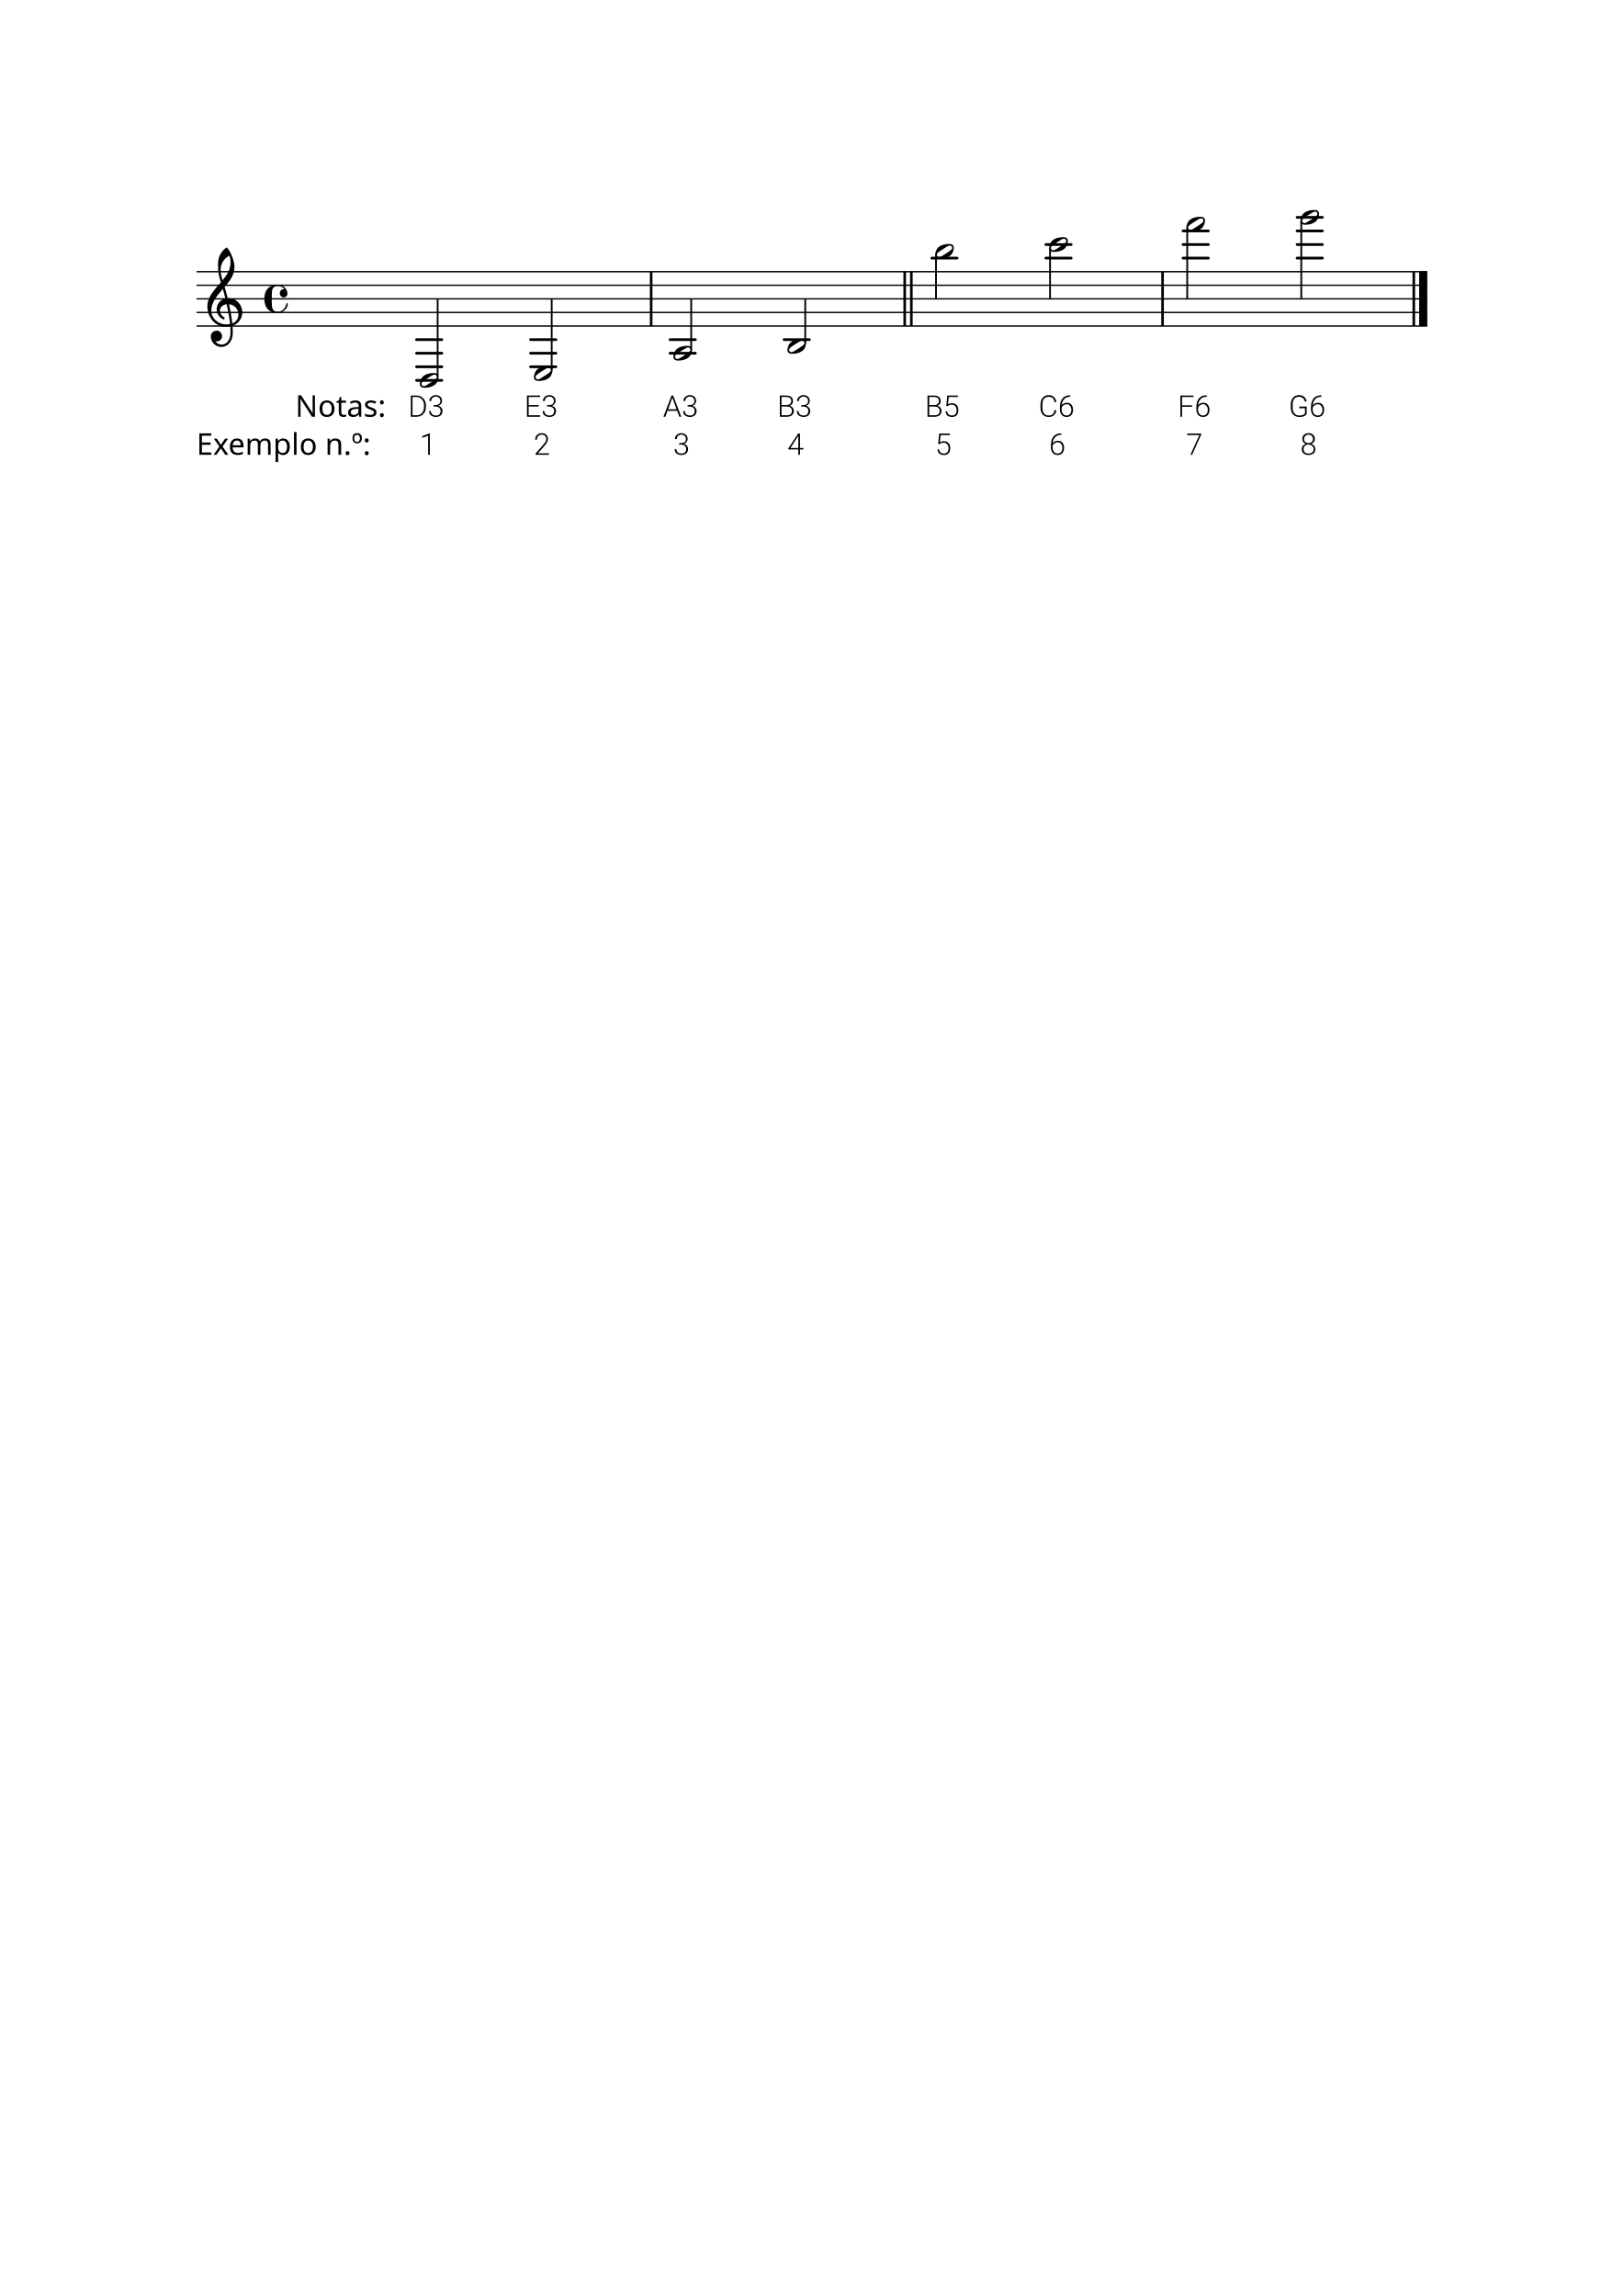
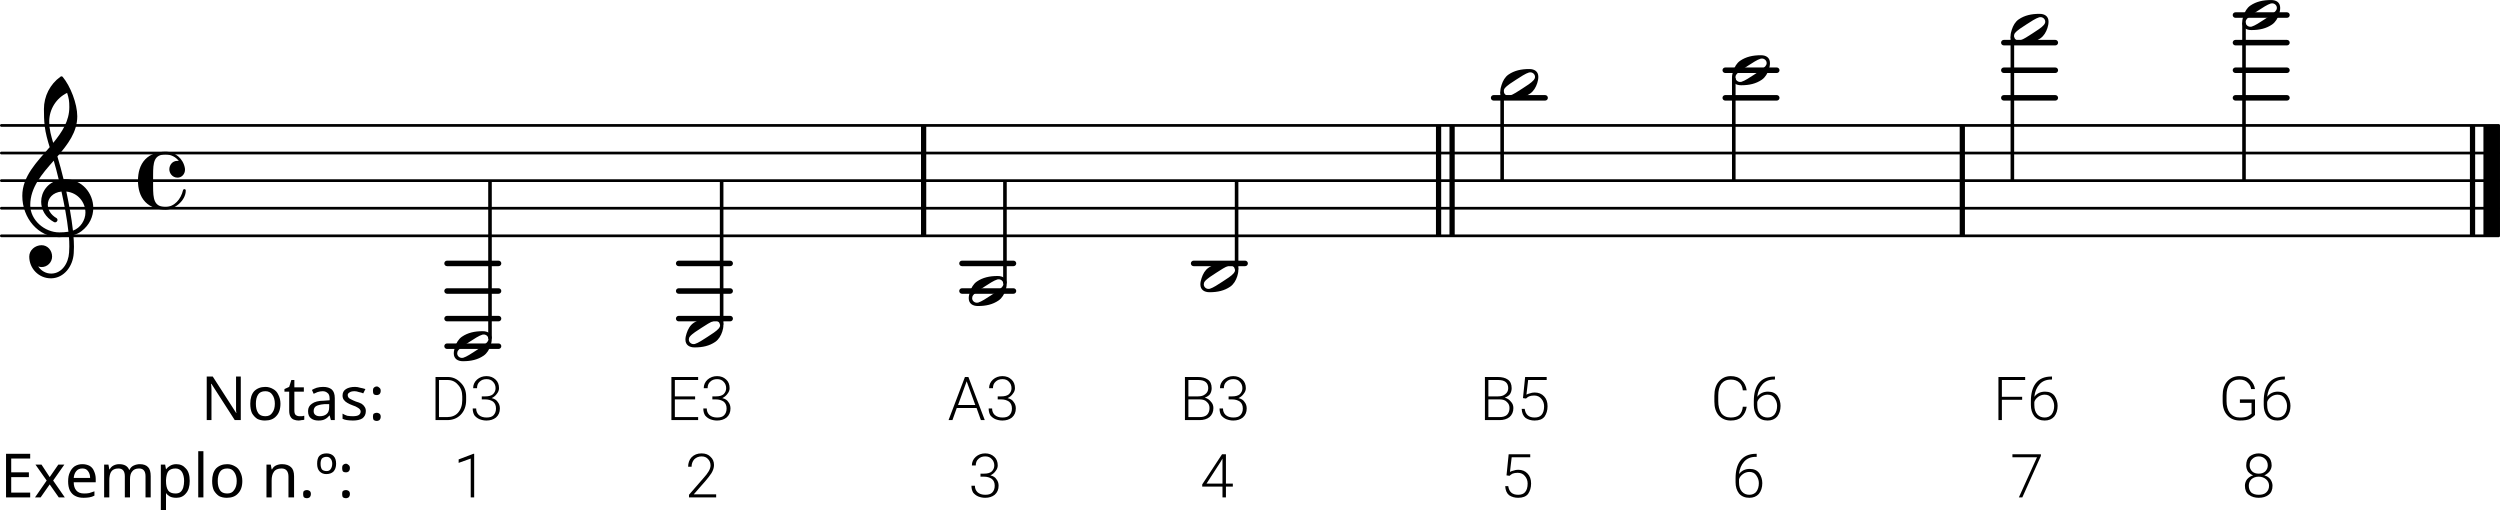
- <svg xmlns="http://www.w3.org/2000/svg" xmlns:xlink="http://www.w3.org/1999/xlink" version="1.2" width="210.00mm" height="297.00mm" viewBox="0 -0 119.502 169.009">
+ <svg xmlns="http://www.w3.org/2000/svg" version="1.2" width="159.20mm" height="32.45mm" viewBox="14.454 15.454 90.594 18.465">
  <style type="text/css">

tspan { white-space: pre; }

</style>
  <g transform="translate(14.454, 23.999)">
    <line stroke-linejoin="round" stroke-linecap="round" stroke-width="0.1" stroke="currentColor" x1="0.05" y1="0" x2="90.544" y2="0" />
  </g>
  <g transform="translate(14.454, 22.999)">
    <line stroke-linejoin="round" stroke-linecap="round" stroke-width="0.1" stroke="currentColor" x1="0.05" y1="0" x2="90.544" y2="0" />
  </g>
  <g transform="translate(14.454, 21.999)">
    <line stroke-linejoin="round" stroke-linecap="round" stroke-width="0.1" stroke="currentColor" x1="0.05" y1="0" x2="90.544" y2="0" />
  </g>
  <g transform="translate(14.454, 20.999)">
    <line stroke-linejoin="round" stroke-linecap="round" stroke-width="0.1" stroke="currentColor" x1="0.05" y1="0" x2="90.544" y2="0" />
  </g>
  <g transform="translate(14.454, 19.999)">
    <line stroke-linejoin="round" stroke-linecap="round" stroke-width="0.1" stroke="currentColor" x1="0.05" y1="0" x2="90.544" y2="0" />
  </g>
  <g transform="translate(14.454, 15.999)">
    <rect x="80.908" y="-0.1" width="2.066" height="0.2" ry="0.1" fill="currentColor" />
  </g>
  <g transform="translate(14.454, 16.999)">
    <rect x="80.908" y="-0.1" width="2.066" height="0.2" ry="0.1" fill="currentColor" />
  </g>
  <g transform="translate(14.454, 17.999)">
    <rect x="80.908" y="-0.1" width="2.066" height="0.2" ry="0.1" fill="currentColor" />
  </g>
  <g transform="translate(14.454, 18.999)">
    <rect x="80.908" y="-0.1" width="2.066" height="0.2" ry="0.1" fill="currentColor" />
  </g>
  <g transform="translate(14.454, 16.999)">
    <rect x="72.514" y="-0.1" width="2.066" height="0.2" ry="0.1" fill="currentColor" />
  </g>
  <g transform="translate(14.454, 17.999)">
    <rect x="72.514" y="-0.1" width="2.066" height="0.2" ry="0.1" fill="currentColor" />
  </g>
  <g transform="translate(14.454, 18.999)">
    <rect x="72.514" y="-0.1" width="2.066" height="0.2" ry="0.1" fill="currentColor" />
  </g>
  <g transform="translate(14.454, 17.999)">
    <rect x="62.419" y="-0.1" width="2.066" height="0.2" ry="0.1" fill="currentColor" />
  </g>
  <g transform="translate(14.454, 18.999)">
    <rect x="62.419" y="-0.1" width="2.066" height="0.2" ry="0.1" fill="currentColor" />
  </g>
  <g transform="translate(14.454, 18.999)">
    <rect x="54.025" y="-0.1" width="2.066" height="0.2" ry="0.1" fill="currentColor" />
  </g>
  <g transform="translate(14.454, 24.999)">
    <rect x="43.154" y="-0.1" width="2.066" height="0.2" ry="0.1" fill="currentColor" />
  </g>
  <g transform="translate(14.454, 24.999)">
    <rect x="34.76" y="-0.1" width="2.066" height="0.2" ry="0.1" fill="currentColor" />
  </g>
  <g transform="translate(14.454, 25.999)">
    <rect x="34.76" y="-0.1" width="2.066" height="0.2" ry="0.1" fill="currentColor" />
  </g>
  <g transform="translate(14.454, 24.999)">
    <rect x="24.494" y="-0.1" width="2.066" height="0.2" ry="0.1" fill="currentColor" />
  </g>
  <g transform="translate(14.454, 25.999)">
    <rect x="24.494" y="-0.1" width="2.066" height="0.2" ry="0.1" fill="currentColor" />
  </g>
  <g transform="translate(14.454, 26.999)">
    <rect x="24.494" y="-0.1" width="2.066" height="0.2" ry="0.1" fill="currentColor" />
  </g>
  <g transform="translate(14.454, 24.999)">
    <rect x="16.1" y="-0.1" width="2.066" height="0.2" ry="0.1" fill="currentColor" />
  </g>
  <g transform="translate(14.454, 25.999)">
    <rect x="16.1" y="-0.1" width="2.066" height="0.2" ry="0.1" fill="currentColor" />
  </g>
  <g transform="translate(14.454, 26.999)">
    <rect x="16.1" y="-0.1" width="2.066" height="0.2" ry="0.1" fill="currentColor" />
  </g>
  <g transform="translate(14.454, 27.999)">
    <rect x="16.1" y="-0.1" width="2.066" height="0.2" ry="0.1" fill="currentColor" />
  </g>
  <g transform="translate(47.829, 21.999)">
    <rect x="0" y="-2" width="0.19" height="4" ry="0" fill="currentColor" />
  </g>
  <g transform="translate(66.9795, 21.999)">
    <rect x="0" y="-2" width="0.19" height="4" ry="0" fill="currentColor" />
  </g>
  <g transform="translate(66.4895, 21.999)">
    <rect x="0" y="-2" width="0.19" height="4" ry="0" fill="currentColor" />
  </g>
  <g transform="translate(85.4685, 21.999)">
    <rect x="0" y="-2" width="0.19" height="4" ry="0" fill="currentColor" />
  </g>
  <g transform="translate(104.4476, 21.999)">
    <rect x="0" y="-2" width="0.6" height="4" ry="0" fill="currentColor" />
  </g>
  <g transform="translate(103.9576, 21.999)">
    <rect x="0" y="-2" width="0.19" height="4" ry="0" fill="currentColor" />
  </g>
-   <a style="color:inherit;" xlink:href="textedit://C:/Users/mfe39/Desktop/artifact/teoria-musical-resources-main/teoria-musical-resources-main/lilypond/ledger_lines.ly:15:8:9">
-     <g transform="translate(87.3123, 16.499)">
-       <path transform="scale(0.004, -0.004)" d="M314 65c0 24 -21 41 -42 41c-4 0 -8 0 -12 -1c-31 -9 -78 -40 -115 -64s-84 -53 -104 -78c-7 -8 -10 -18 -10 -28c0 -24 21 -41 42 -41c4 0 8 0 12 1c31 9 77 40 114 64s84 53 104 78c7 8 11 18 11 28zM262 136c46 0 82 -21 82 -71c0 -19 -4 -39 -10 -57 c-12 -37 -32 -72 -64 -94c-53 -36 -113 -50 -187 -50c-46 0 -83 21 -83 71c0 19 5 39 11 57c12 37 31 72 63 94c53 36 114 50 188 50z" fill="currentColor" />
-     </g>
-   </a>
-   <a style="color:inherit;" xlink:href="textedit://C:/Users/mfe39/Desktop/artifact/teoria-musical-resources-main/teoria-musical-resources-main/lilypond/ledger_lines.ly:21:35:36">
-     <g transform="translate(86.6694, 30.6769)">
-       <text font-family="Roboto Light" font-size="2.2" text-anchor="start" fill="currentColor">
-         <tspan>F6</tspan>
-       </text>
-     </g>
-   </a>
-   <a style="color:inherit;" xlink:href="textedit://C:/Users/mfe39/Desktop/artifact/teoria-musical-resources-main/teoria-musical-resources-main/lilypond/ledger_lines.ly:26:28:29">
-     <g transform="translate(87.3011, 33.4769)">
-       <text font-family="Roboto Light" font-size="2.2" text-anchor="start" fill="currentColor">
-         <tspan>7</tspan>
-       </text>
-     </g>
-   </a>
+   <g transform="translate(87.3123, 16.499)">
+     <path transform="scale(0.004, -0.004)" d="M314 65c0 24 -21 41 -42 41c-4 0 -8 0 -12 -1c-31 -9 -78 -40 -115 -64s-84 -53 -104 -78c-7 -8 -10 -18 -10 -28c0 -24 21 -41 42 -41c4 0 8 0 12 1c31 9 77 40 114 64s84 53 104 78c7 8 11 18 11 28zM262 136c46 0 82 -21 82 -71c0 -19 -4 -39 -10 -57 c-12 -37 -32 -72 -64 -94c-53 -36 -113 -50 -187 -50c-46 0 -83 21 -83 71c0 19 5 39 11 57c12 37 31 72 63 94c53 36 114 50 188 50z" fill="currentColor" />
+   </g>
+   <g transform="translate(86.6694, 30.6769)">
+     <text font-family="Roboto Light" font-size="2.2" text-anchor="start" fill="currentColor">
+       <tspan>F6</tspan>
+     </text>
+   </g>
+   <g transform="translate(87.3011, 33.4769)">
+     <text font-family="Roboto Light" font-size="2.2" text-anchor="start" fill="currentColor">
+       <tspan>7</tspan>
+     </text>
+   </g>
  <g transform="translate(87.3773, 21.999)">
    <rect x="-0.065" y="-5.241" width="0.13" height="5.241" ry="0.04" fill="currentColor" />
  </g>
  <g transform="translate(68.8883, 21.999)">
    <rect x="-0.065" y="-3.241" width="0.13" height="3.241" ry="0.04" fill="currentColor" />
  </g>
-   <a style="color:inherit;" xlink:href="textedit://C:/Users/mfe39/Desktop/artifact/teoria-musical-resources-main/teoria-musical-resources-main/lilypond/ledger_lines.ly:15:6:7">
-     <g transform="translate(77.2173, 17.999)">
-       <path transform="scale(0.004, -0.004)" d="M314 65c0 24 -21 41 -42 41c-4 0 -8 0 -12 -1c-31 -9 -78 -40 -115 -64s-84 -53 -104 -78c-7 -8 -10 -18 -10 -28c0 -24 21 -41 42 -41c4 0 8 0 12 1c31 9 77 40 114 64s84 53 104 78c7 8 11 18 11 28zM262 136c46 0 82 -21 82 -71c0 -19 -4 -39 -10 -57 c-12 -37 -32 -72 -64 -94c-53 -36 -113 -50 -187 -50c-46 0 -83 21 -83 71c0 19 5 39 11 57c12 37 31 72 63 94c53 36 114 50 188 50z" fill="currentColor" />
-     </g>
-   </a>
-   <a style="color:inherit;" xlink:href="textedit://C:/Users/mfe39/Desktop/artifact/teoria-musical-resources-main/teoria-musical-resources-main/lilypond/ledger_lines.ly:21:30:31">
-     <g transform="translate(76.4378, 30.6769)">
-       <text font-family="Roboto Light" font-size="2.2" text-anchor="start" fill="currentColor">
-         <tspan>C6</tspan>
-       </text>
-     </g>
-   </a>
-   <a style="color:inherit;" xlink:href="textedit://C:/Users/mfe39/Desktop/artifact/teoria-musical-resources-main/teoria-musical-resources-main/lilypond/ledger_lines.ly:26:24:25">
-     <g transform="translate(77.2061, 33.4769)">
-       <text font-family="Roboto Light" font-size="2.2" text-anchor="start" fill="currentColor">
-         <tspan>6</tspan>
-       </text>
-     </g>
-   </a>
+   <g transform="translate(77.2173, 17.999)">
+     <path transform="scale(0.004, -0.004)" d="M314 65c0 24 -21 41 -42 41c-4 0 -8 0 -12 -1c-31 -9 -78 -40 -115 -64s-84 -53 -104 -78c-7 -8 -10 -18 -10 -28c0 -24 21 -41 42 -41c4 0 8 0 12 1c31 9 77 40 114 64s84 53 104 78c7 8 11 18 11 28zM262 136c46 0 82 -21 82 -71c0 -19 -4 -39 -10 -57 c-12 -37 -32 -72 -64 -94c-53 -36 -113 -50 -187 -50c-46 0 -83 21 -83 71c0 19 5 39 11 57c12 37 31 72 63 94c53 36 114 50 188 50z" fill="currentColor" />
+   </g>
+   <g transform="translate(76.4378, 30.6769)">
+     <text font-family="Roboto Light" font-size="2.2" text-anchor="start" fill="currentColor">
+       <tspan>C6</tspan>
+     </text>
+   </g>
+   <g transform="translate(77.2061, 33.4769)">
+     <text font-family="Roboto Light" font-size="2.2" text-anchor="start" fill="currentColor">
+       <tspan>6</tspan>
+     </text>
+   </g>
  <g transform="translate(77.2823, 21.999)">
    <rect x="-0.065" y="-3.741" width="0.13" height="3.741" ry="0.04" fill="currentColor" />
  </g>
-   <a style="color:inherit;" xlink:href="textedit://C:/Users/mfe39/Desktop/artifact/teoria-musical-resources-main/teoria-musical-resources-main/lilypond/ledger_lines.ly:15:10:11">
-     <g transform="translate(95.7064, 15.999)">
-       <path transform="scale(0.004, -0.004)" d="M314 65c0 24 -21 41 -42 41c-4 0 -8 0 -12 -1c-31 -9 -78 -40 -115 -64s-84 -53 -104 -78c-7 -8 -10 -18 -10 -28c0 -24 21 -41 42 -41c4 0 8 0 12 1c31 9 77 40 114 64s84 53 104 78c7 8 11 18 11 28zM262 136c46 0 82 -21 82 -71c0 -19 -4 -39 -10 -57 c-12 -37 -32 -72 -64 -94c-53 -36 -113 -50 -187 -50c-46 0 -83 21 -83 71c0 19 5 39 11 57c12 37 31 72 63 94c53 36 114 50 188 50z" fill="currentColor" />
-     </g>
-   </a>
-   <a style="color:inherit;" xlink:href="textedit://C:/Users/mfe39/Desktop/artifact/teoria-musical-resources-main/teoria-musical-resources-main/lilypond/ledger_lines.ly:21:40:41">
-     <g transform="translate(94.8415, 30.6769)">
-       <text font-family="Roboto Light" font-size="2.2" text-anchor="start" fill="currentColor">
-         <tspan>G6</tspan>
-       </text>
-     </g>
-   </a>
-   <a style="color:inherit;" xlink:href="textedit://C:/Users/mfe39/Desktop/artifact/teoria-musical-resources-main/teoria-musical-resources-main/lilypond/ledger_lines.ly:26:32:33">
-     <g transform="translate(95.6951, 33.4769)">
-       <text font-family="Roboto Light" font-size="2.2" text-anchor="start" fill="currentColor">
-         <tspan>8</tspan>
-       </text>
-     </g>
-   </a>
+   <g transform="translate(95.7064, 15.999)">
+     <path transform="scale(0.004, -0.004)" d="M314 65c0 24 -21 41 -42 41c-4 0 -8 0 -12 -1c-31 -9 -78 -40 -115 -64s-84 -53 -104 -78c-7 -8 -10 -18 -10 -28c0 -24 21 -41 42 -41c4 0 8 0 12 1c31 9 77 40 114 64s84 53 104 78c7 8 11 18 11 28zM262 136c46 0 82 -21 82 -71c0 -19 -4 -39 -10 -57 c-12 -37 -32 -72 -64 -94c-53 -36 -113 -50 -187 -50c-46 0 -83 21 -83 71c0 19 5 39 11 57c12 37 31 72 63 94c53 36 114 50 188 50z" fill="currentColor" />
+   </g>
+   <g transform="translate(94.8415, 30.6769)">
+     <text font-family="Roboto Light" font-size="2.2" text-anchor="start" fill="currentColor">
+       <tspan>G6</tspan>
+     </text>
+   </g>
+   <g transform="translate(95.6951, 33.4769)">
+     <text font-family="Roboto Light" font-size="2.2" text-anchor="start" fill="currentColor">
+       <tspan>8</tspan>
+     </text>
+   </g>
  <g transform="translate(95.7714, 21.999)">
    <rect x="-0.065" y="-5.741" width="0.13" height="5.741" ry="0.04" fill="currentColor" />
  </g>
-   <a style="color:inherit;" xlink:href="textedit://C:/Users/mfe39/Desktop/artifact/teoria-musical-resources-main/teoria-musical-resources-main/lilypond/ledger_lines.ly:12:5:6">
-     <g transform="translate(39.2921, 27.499)">
-       <path transform="scale(0.004, -0.004)" d="M314 65c0 24 -21 41 -42 41c-4 0 -8 0 -12 -1c-31 -9 -78 -40 -115 -64s-84 -53 -104 -78c-7 -8 -10 -18 -10 -28c0 -24 21 -41 42 -41c4 0 8 0 12 1c31 9 77 40 114 64s84 53 104 78c7 8 11 18 11 28zM262 136c46 0 82 -21 82 -71c0 -19 -4 -39 -10 -57 c-12 -37 -32 -72 -64 -94c-53 -36 -113 -50 -187 -50c-46 0 -83 21 -83 71c0 19 5 39 11 57c12 37 31 72 63 94c53 36 114 50 188 50z" fill="currentColor" />
-     </g>
-   </a>
-   <a style="color:inherit;" xlink:href="textedit://C:/Users/mfe39/Desktop/artifact/teoria-musical-resources-main/teoria-musical-resources-main/lilypond/ledger_lines.ly:21:10:11">
-     <g transform="translate(38.5809, 30.6769)">
-       <text font-family="Roboto Light" font-size="2.2" text-anchor="start" fill="currentColor">
-         <tspan>E3</tspan>
-       </text>
-     </g>
-   </a>
-   <a style="color:inherit;" xlink:href="textedit://C:/Users/mfe39/Desktop/artifact/teoria-musical-resources-main/teoria-musical-resources-main/lilypond/ledger_lines.ly:26:8:9">
-     <g transform="translate(39.2808, 33.4769)">
-       <text font-family="Roboto Light" font-size="2.2" text-anchor="start" fill="currentColor">
-         <tspan>2</tspan>
-       </text>
-     </g>
-   </a>
+   <g transform="translate(39.2921, 27.499)">
+     <path transform="scale(0.004, -0.004)" d="M314 65c0 24 -21 41 -42 41c-4 0 -8 0 -12 -1c-31 -9 -78 -40 -115 -64s-84 -53 -104 -78c-7 -8 -10 -18 -10 -28c0 -24 21 -41 42 -41c4 0 8 0 12 1c31 9 77 40 114 64s84 53 104 78c7 8 11 18 11 28zM262 136c46 0 82 -21 82 -71c0 -19 -4 -39 -10 -57 c-12 -37 -32 -72 -64 -94c-53 -36 -113 -50 -187 -50c-46 0 -83 21 -83 71c0 19 5 39 11 57c12 37 31 72 63 94c53 36 114 50 188 50z" fill="currentColor" />
+   </g>
+   <g transform="translate(38.5809, 30.6769)">
+     <text font-family="Roboto Light" font-size="2.2" text-anchor="start" fill="currentColor">
+       <tspan>E3</tspan>
+     </text>
+   </g>
+   <g transform="translate(39.2808, 33.4769)">
+     <text font-family="Roboto Light" font-size="2.2" text-anchor="start" fill="currentColor">
+       <tspan>2</tspan>
+     </text>
+   </g>
  <g transform="translate(40.6044, 21.999)">
    <rect x="-0.065" y="-0" width="0.13" height="5.241" ry="0.04" fill="currentColor" />
  </g>
-   <a style="color:inherit;" xlink:href="textedit://C:/Users/mfe39/Desktop/artifact/teoria-musical-resources-main/teoria-musical-resources-main/lilypond/ledger_lines.ly:26:20:21">
-     <g transform="translate(68.812, 33.4769)">
-       <text font-family="Roboto Light" font-size="2.2" text-anchor="start" fill="currentColor">
-         <tspan>5</tspan>
-       </text>
-     </g>
-   </a>
-   <a style="color:inherit;" xlink:href="textedit://C:/Users/mfe39/Desktop/artifact/teoria-musical-resources-main/teoria-musical-resources-main/lilypond/ledger_lines.ly:12:7:8">
-     <g transform="translate(49.5585, 25.999)">
-       <path transform="scale(0.004, -0.004)" d="M314 65c0 24 -21 41 -42 41c-4 0 -8 0 -12 -1c-31 -9 -78 -40 -115 -64s-84 -53 -104 -78c-7 -8 -10 -18 -10 -28c0 -24 21 -41 42 -41c4 0 8 0 12 1c31 9 77 40 114 64s84 53 104 78c7 8 11 18 11 28zM262 136c46 0 82 -21 82 -71c0 -19 -4 -39 -10 -57 c-12 -37 -32 -72 -64 -94c-53 -36 -113 -50 -187 -50c-46 0 -83 21 -83 71c0 19 5 39 11 57c12 37 31 72 63 94c53 36 114 50 188 50z" fill="currentColor" />
-     </g>
-   </a>
-   <a style="color:inherit;" xlink:href="textedit://C:/Users/mfe39/Desktop/artifact/teoria-musical-resources-main/teoria-musical-resources-main/lilypond/ledger_lines.ly:6:2:3">
- </a>
-   <a style="color:inherit;" xlink:href="textedit://C:/Users/mfe39/Desktop/artifact/teoria-musical-resources-main/teoria-musical-resources-main/lilypond/ledger_lines.ly:12:2:3">
-     <g transform="translate(30.898, 27.999)">
-       <path transform="scale(0.004, -0.004)" d="M314 65c0 24 -21 41 -42 41c-4 0 -8 0 -12 -1c-31 -9 -78 -40 -115 -64s-84 -53 -104 -78c-7 -8 -10 -18 -10 -28c0 -24 21 -41 42 -41c4 0 8 0 12 1c31 9 77 40 114 64s84 53 104 78c7 8 11 18 11 28zM262 136c46 0 82 -21 82 -71c0 -19 -4 -39 -10 -57 c-12 -37 -32 -72 -64 -94c-53 -36 -113 -50 -187 -50c-46 0 -83 21 -83 71c0 19 5 39 11 57c12 37 31 72 63 94c53 36 114 50 188 50z" fill="currentColor" />
-     </g>
-   </a>
+   <g transform="translate(68.812, 33.4769)">
+     <text font-family="Roboto Light" font-size="2.2" text-anchor="start" fill="currentColor">
+       <tspan>5</tspan>
+     </text>
+   </g>
+   <g transform="translate(49.5585, 25.999)">
+     <path transform="scale(0.004, -0.004)" d="M314 65c0 24 -21 41 -42 41c-4 0 -8 0 -12 -1c-31 -9 -78 -40 -115 -64s-84 -53 -104 -78c-7 -8 -10 -18 -10 -28c0 -24 21 -41 42 -41c4 0 8 0 12 1c31 9 77 40 114 64s84 53 104 78c7 8 11 18 11 28zM262 136c46 0 82 -21 82 -71c0 -19 -4 -39 -10 -57 c-12 -37 -32 -72 -64 -94c-53 -36 -113 -50 -187 -50c-46 0 -83 21 -83 71c0 19 5 39 11 57c12 37 31 72 63 94c53 36 114 50 188 50z" fill="currentColor" />
+   </g>
+   <g transform="translate(30.898, 27.999)">
+     <path transform="scale(0.004, -0.004)" d="M314 65c0 24 -21 41 -42 41c-4 0 -8 0 -12 -1c-31 -9 -78 -40 -115 -64s-84 -53 -104 -78c-7 -8 -10 -18 -10 -28c0 -24 21 -41 42 -41c4 0 8 0 12 1c31 9 77 40 114 64s84 53 104 78c7 8 11 18 11 28zM262 136c46 0 82 -21 82 -71c0 -19 -4 -39 -10 -57 c-12 -37 -32 -72 -64 -94c-53 -36 -113 -50 -187 -50c-46 0 -83 21 -83 71c0 19 5 39 11 57c12 37 31 72 63 94c53 36 114 50 188 50z" fill="currentColor" />
+   </g>
  <g transform="translate(15.254, 22.999)">
    <path transform="scale(0.004, -0.004)" d="M266 -635h-6c-108 0 -195 88 -195 197c0 58 53 103 112 103c54 0 95 -47 95 -103c0 -52 -43 -95 -95 -95c-11 0 -21 2 -31 6c26 -39 68 -65 117 -65h4zM461 -203c68 24 113 95 113 164c0 90 -66 179 -173 190c24 -116 46 -231 60 -354zM74 28c0 -135 129 -247 264 -247 c28 0 55 2 82 6c-14 127 -37 245 -63 364c-79 -8 -124 -61 -124 -119c0 -44 25 -91 81 -123c5 -5 7 -10 7 -15c0 -11 -10 -22 -22 -22c-3 0 -6 1 -9 2c-80 43 -117 115 -117 185c0 88 58 174 160 197c-14 58 -29 117 -46 175c-107 -121 -213 -243 -213 -403zM335 -262 c-188 0 -333 172 -333 374c0 177 131 306 248 441c-19 62 -37 125 -45 190c-6 52 -7 104 -7 156c0 115 55 224 149 292c6 5 14 5 20 0c71 -84 133 -245 133 -358c0 -143 -86 -255 -180 -364c21 -68 39 -138 56 -207c4 0 9 1 13 1c155 0 256 -128 256 -261 c0 -76 -33 -154 -107 -210c-22 -17 -47 -28 -73 -36c3 -35 5 -70 5 -105c0 -19 -1 -39 -2 -58c-7 -119 -88 -225 -202 -228l1 43c93 2 153 92 159 191c1 18 2 37 2 55c0 31 -1 61 -4 92c-29 -5 -58 -8 -89 -8zM428 916c0 55 -4 79 -20 129c-99 -48 -162 -149 -162 -259 c0 -74 18 -133 36 -194c80 97 146 198 146 324z" fill="currentColor" />
  </g>
-   <a style="color:inherit;" xlink:href="textedit://C:/Users/mfe39/Desktop/artifact/teoria-musical-resources-main/teoria-musical-resources-main/lilypond/ledger_lines.ly:7:2:3">
-     <g transform="translate(19.454, 21.999)">
-       <path transform="scale(0.004, -0.004)" d="M359 27c-49 0 -75 42 -75 75c0 38 27 77 72 77c4 0 9 0 14 -1c-28 37 -72 59 -120 59c-106 0 -113 -73 -113 -186v-51v-51c0 -113 7 -187 113 -187c80 0 139 70 158 151c2 7 7 10 12 10c6 0 13 -4 13 -12c0 -94 -105 -174 -183 -174c-68 0 -137 21 -184 70 c-49 51 -66 122 -66 193s17 142 66 193c47 49 116 69 184 69c87 0 160 -63 175 -149c1 -5 1 -10 1 -14c0 -40 -30 -72 -67 -72z" fill="currentColor" />
-     </g>
-   </a>
-   <a style="color:inherit;" xlink:href="textedit://C:/Users/mfe39/Desktop/artifact/teoria-musical-resources-main/teoria-musical-resources-main/lilypond/ledger_lines.ly:21:5:6">
-     <g transform="translate(30.0332, 30.6769)">
-       <text font-family="Roboto Light" font-size="2.2" text-anchor="start" fill="currentColor">
-         <tspan>D3</tspan>
-       </text>
-     </g>
-   </a>
+   <g transform="translate(19.454, 21.999)">
+     <path transform="scale(0.004, -0.004)" d="M359 27c-49 0 -75 42 -75 75c0 38 27 77 72 77c4 0 9 0 14 -1c-28 37 -72 59 -120 59c-106 0 -113 -73 -113 -186v-51v-51c0 -113 7 -187 113 -187c80 0 139 70 158 151c2 7 7 10 12 10c6 0 13 -4 13 -12c0 -94 -105 -174 -183 -174c-68 0 -137 21 -184 70 c-49 51 -66 122 -66 193s17 142 66 193c47 49 116 69 184 69c87 0 160 -63 175 -149c1 -5 1 -10 1 -14c0 -40 -30 -72 -67 -72z" fill="currentColor" />
+   </g>
+   <g transform="translate(30.0332, 30.6769)">
+     <text font-family="Roboto Light" font-size="2.2" text-anchor="start" fill="currentColor">
+       <tspan>D3</tspan>
+     </text>
+   </g>
  <g transform="translate(21.7265, 30.6769)">
    <text font-family="Roboto Slab Light" font-size="2.2" text-anchor="start" fill="currentColor">
      <tspan>Notas:</tspan>
    </text>
  </g>
-   <a style="color:inherit;" xlink:href="textedit://C:/Users/mfe39/Desktop/artifact/teoria-musical-resources-main/teoria-musical-resources-main/lilypond/ledger_lines.ly:26:4:5">
-     <g transform="translate(30.8868, 33.4769)">
-       <text font-family="Roboto Light" font-size="2.2" text-anchor="start" fill="currentColor">
-         <tspan>1</tspan>
-       </text>
-     </g>
-   </a>
+   <g transform="translate(30.8868, 33.4769)">
+     <text font-family="Roboto Light" font-size="2.2" text-anchor="start" fill="currentColor">
+       <tspan>1</tspan>
+     </text>
+   </g>
  <g transform="translate(14.454, 33.4769)">
    <text font-family="Roboto Slab Light" font-size="2.2" text-anchor="start" fill="currentColor">
      <tspan>Exemplo n.º:</tspan>
    </text>
  </g>
  <g transform="translate(32.2104, 21.999)">
    <rect x="-0.065" y="-0" width="0.13" height="5.741" ry="0.04" fill="currentColor" />
  </g>
-   <a style="color:inherit;" xlink:href="textedit://C:/Users/mfe39/Desktop/artifact/teoria-musical-resources-main/teoria-musical-resources-main/lilypond/ledger_lines.ly:21:25:26">
-     <g transform="translate(68.0609, 30.6769)">
-       <text font-family="Roboto Light" font-size="2.2" text-anchor="start" fill="currentColor">
-         <tspan>B5</tspan>
-       </text>
-     </g>
-   </a>
-   <a style="color:inherit;" xlink:href="textedit://C:/Users/mfe39/Desktop/artifact/teoria-musical-resources-main/teoria-musical-resources-main/lilypond/ledger_lines.ly:15:2:3">
-     <g transform="translate(68.8233, 18.499)">
-       <path transform="scale(0.004, -0.004)" d="M314 65c0 24 -21 41 -42 41c-4 0 -8 0 -12 -1c-31 -9 -78 -40 -115 -64s-84 -53 -104 -78c-7 -8 -10 -18 -10 -28c0 -24 21 -41 42 -41c4 0 8 0 12 1c31 9 77 40 114 64s84 53 104 78c7 8 11 18 11 28zM262 136c46 0 82 -21 82 -71c0 -19 -4 -39 -10 -57 c-12 -37 -32 -72 -64 -94c-53 -36 -113 -50 -187 -50c-46 0 -83 21 -83 71c0 19 5 39 11 57c12 37 31 72 63 94c53 36 114 50 188 50z" fill="currentColor" />
-     </g>
-   </a>
+   <g transform="translate(68.0609, 30.6769)">
+     <text font-family="Roboto Light" font-size="2.2" text-anchor="start" fill="currentColor">
+       <tspan>B5</tspan>
+     </text>
+   </g>
+   <g transform="translate(68.8233, 18.499)">
+     <path transform="scale(0.004, -0.004)" d="M314 65c0 24 -21 41 -42 41c-4 0 -8 0 -12 -1c-31 -9 -78 -40 -115 -64s-84 -53 -104 -78c-7 -8 -10 -18 -10 -28c0 -24 21 -41 42 -41c4 0 8 0 12 1c31 9 77 40 114 64s84 53 104 78c7 8 11 18 11 28zM262 136c46 0 82 -21 82 -71c0 -19 -4 -39 -10 -57 c-12 -37 -32 -72 -64 -94c-53 -36 -113 -50 -187 -50c-46 0 -83 21 -83 71c0 19 5 39 11 57c12 37 31 72 63 94c53 36 114 50 188 50z" fill="currentColor" />
+   </g>
  <g transform="translate(59.2649, 21.999)">
    <rect x="-0.065" y="-0" width="0.13" height="3.241" ry="0.04" fill="currentColor" />
  </g>
-   <a style="color:inherit;" xlink:href="textedit://C:/Users/mfe39/Desktop/artifact/teoria-musical-resources-main/teoria-musical-resources-main/lilypond/ledger_lines.ly:26:16:17">
-     <g transform="translate(57.9413, 33.4769)">
-       <text font-family="Roboto Light" font-size="2.2" text-anchor="start" fill="currentColor">
-         <tspan>4</tspan>
-       </text>
-     </g>
-   </a>
-   <a style="color:inherit;" xlink:href="textedit://C:/Users/mfe39/Desktop/artifact/teoria-musical-resources-main/teoria-musical-resources-main/lilypond/ledger_lines.ly:21:20:21">
-     <g transform="translate(57.1901, 30.6769)">
-       <text font-family="Roboto Light" font-size="2.2" text-anchor="start" fill="currentColor">
-         <tspan>B3</tspan>
-       </text>
-     </g>
-   </a>
-   <a style="color:inherit;" xlink:href="textedit://C:/Users/mfe39/Desktop/artifact/teoria-musical-resources-main/teoria-musical-resources-main/lilypond/ledger_lines.ly:12:9:10">
-     <g transform="translate(57.9526, 25.499)">
-       <path transform="scale(0.004, -0.004)" d="M314 65c0 24 -21 41 -42 41c-4 0 -8 0 -12 -1c-31 -9 -78 -40 -115 -64s-84 -53 -104 -78c-7 -8 -10 -18 -10 -28c0 -24 21 -41 42 -41c4 0 8 0 12 1c31 9 77 40 114 64s84 53 104 78c7 8 11 18 11 28zM262 136c46 0 82 -21 82 -71c0 -19 -4 -39 -10 -57 c-12 -37 -32 -72 -64 -94c-53 -36 -113 -50 -187 -50c-46 0 -83 21 -83 71c0 19 5 39 11 57c12 37 31 72 63 94c53 36 114 50 188 50z" fill="currentColor" />
-     </g>
-   </a>
-   <a style="color:inherit;" xlink:href="textedit://C:/Users/mfe39/Desktop/artifact/teoria-musical-resources-main/teoria-musical-resources-main/lilypond/ledger_lines.ly:21:15:16">
-     <g transform="translate(48.7961, 30.6769)">
-       <text font-family="Roboto Light" font-size="2.2" text-anchor="start" fill="currentColor">
-         <tspan>A3</tspan>
-       </text>
-     </g>
-   </a>
+   <g transform="translate(57.9413, 33.4769)">
+     <text font-family="Roboto Light" font-size="2.2" text-anchor="start" fill="currentColor">
+       <tspan>4</tspan>
+     </text>
+   </g>
+   <g transform="translate(57.1901, 30.6769)">
+     <text font-family="Roboto Light" font-size="2.2" text-anchor="start" fill="currentColor">
+       <tspan>B3</tspan>
+     </text>
+   </g>
+   <g transform="translate(57.9526, 25.499)">
+     <path transform="scale(0.004, -0.004)" d="M314 65c0 24 -21 41 -42 41c-4 0 -8 0 -12 -1c-31 -9 -78 -40 -115 -64s-84 -53 -104 -78c-7 -8 -10 -18 -10 -28c0 -24 21 -41 42 -41c4 0 8 0 12 1c31 9 77 40 114 64s84 53 104 78c7 8 11 18 11 28zM262 136c46 0 82 -21 82 -71c0 -19 -4 -39 -10 -57 c-12 -37 -32 -72 -64 -94c-53 -36 -113 -50 -187 -50c-46 0 -83 21 -83 71c0 19 5 39 11 57c12 37 31 72 63 94c53 36 114 50 188 50z" fill="currentColor" />
+   </g>
+   <g transform="translate(48.7961, 30.6769)">
+     <text font-family="Roboto Light" font-size="2.2" text-anchor="start" fill="currentColor">
+       <tspan>A3</tspan>
+     </text>
+   </g>
  <g transform="translate(50.8709, 21.999)">
    <rect x="-0.065" y="-0" width="0.13" height="3.741" ry="0.04" fill="currentColor" />
  </g>
-   <a style="color:inherit;" xlink:href="textedit://C:/Users/mfe39/Desktop/artifact/teoria-musical-resources-main/teoria-musical-resources-main/lilypond/ledger_lines.ly:26:12:13">
-     <g transform="translate(49.5473, 33.4769)">
-       <text font-family="Roboto Light" font-size="2.2" text-anchor="start" fill="currentColor">
-         <tspan>3</tspan>
-       </text>
-     </g>
-   </a>
+   <g transform="translate(49.5473, 33.4769)">
+     <text font-family="Roboto Light" font-size="2.2" text-anchor="start" fill="currentColor">
+       <tspan>3</tspan>
+     </text>
+   </g>
</svg>
